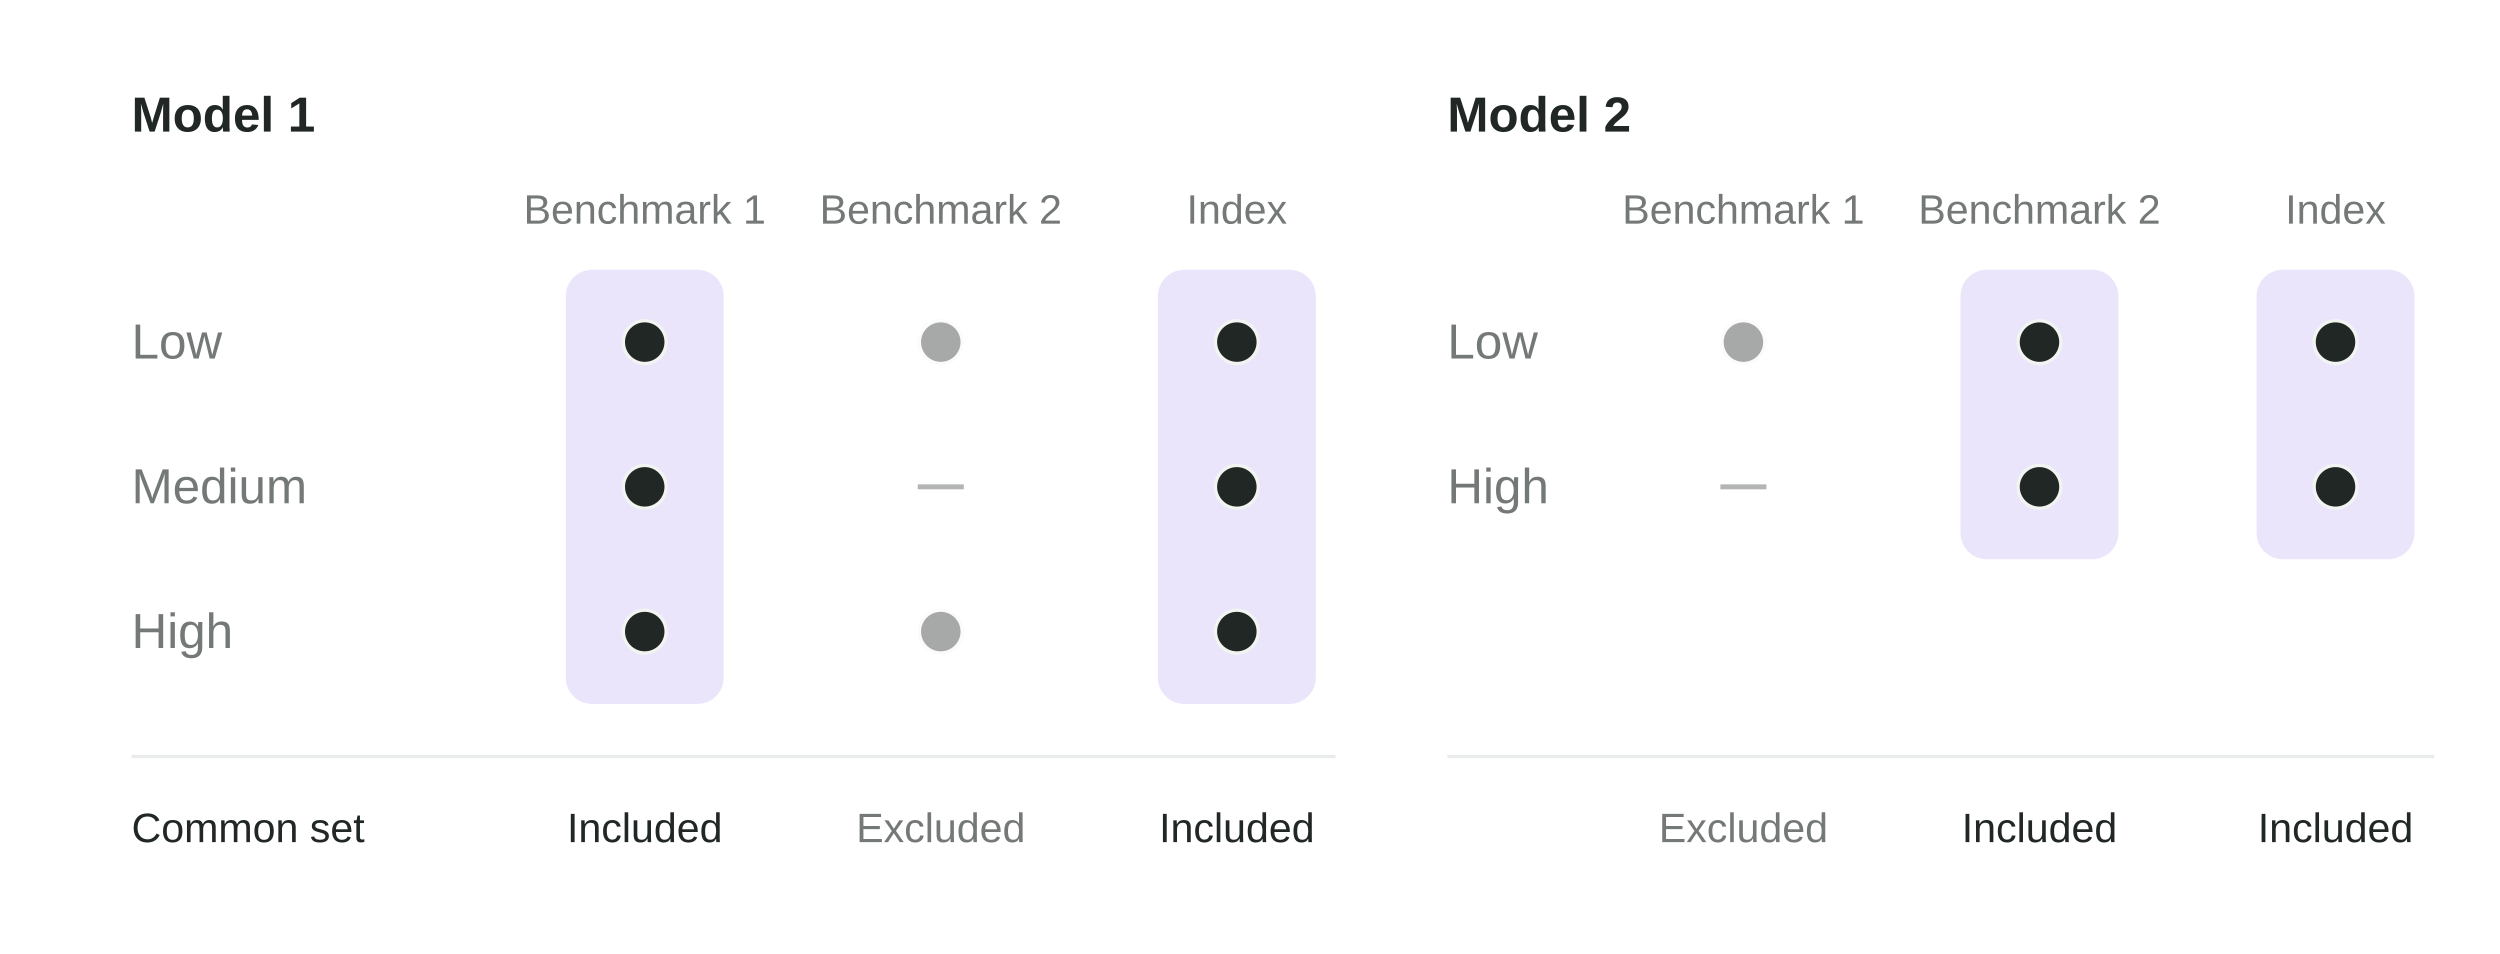
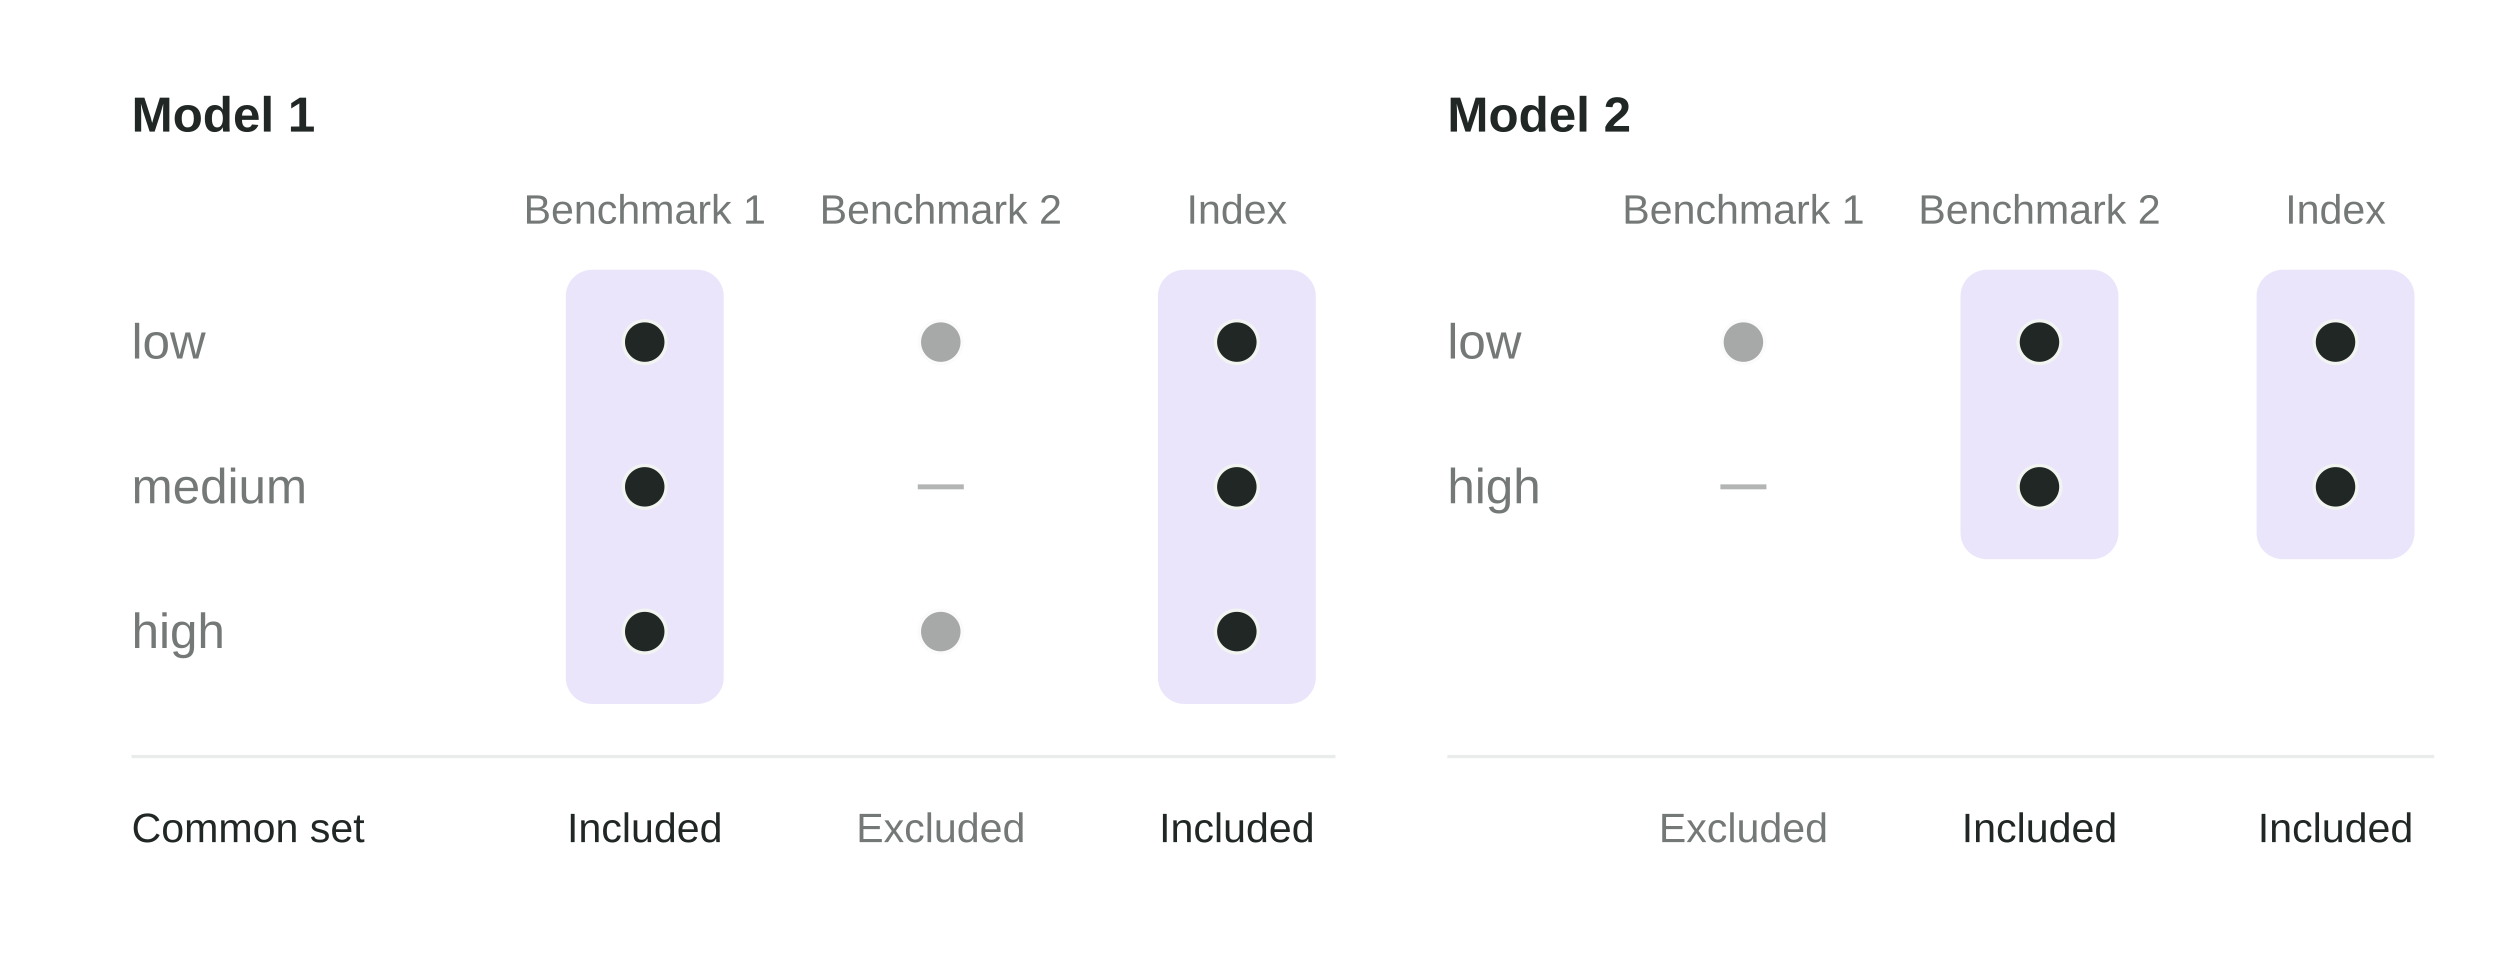
<svg xmlns="http://www.w3.org/2000/svg" viewBox="0 0 760 290" role="img" aria-labelledby="title desc">
  <style>
text{font-family:"Avenir Next","Segoe UI",Arial,sans-serif;font-size:15px;fill:#202724}
.num{font-family:"SFMono-Regular","SF Mono",Menlo,Consolas,monospace;font-size:14px}
.small{font-size:12.5px}.big{font-size:18px}.strong{font-weight:600}
.muted{fill-opacity:.62}.faint{opacity:.4}.half{opacity:.5}
.grid{fill:none;stroke:#202724;stroke-opacity:.09}
.guide{fill:none;stroke:#202724;stroke-opacity:.22}
.axis{fill:none;stroke:#202724;stroke-opacity:.34}
.ink{fill:#202724}.ink-line{fill:none;stroke:#202724}.ink-wash{fill:#202724;fill-opacity:.08}
.ring{stroke:#f2f4f2;stroke-width:2;paint-order:stroke}.gap{stroke:#f2f4f2;stroke-width:2}
.violet{fill:#6b47e0}.violet-line{fill:none;stroke:#6b47e0}.violet-wash{fill:#6b47e0;fill-opacity:.14}
.rose{fill:#c93f78}.rose-line{fill:none;stroke:#c93f78}.rose-wash{fill:#c93f78;fill-opacity:.14}
.amber{fill:#a8740c}.amber-line{fill:none;stroke:#a8740c}.amber-wash{fill:#a8740c;fill-opacity:.16}
.h0{stop-color:#3557e6}.h1{stop-color:#6b47e0}.h2{stop-color:#d9467f}
.land0{stop-color:#6b47e0;stop-opacity:.12}.land1{stop-color:#6b47e0;stop-opacity:.01}
.halo{opacity:0}
.m{font-size:1.12em}.mr,.mi,.mb{font-family:"KaTeX_Main","Latin Modern Roman","STIX Two Text","Cambria","Times New Roman",serif;font-style:normal;font-weight:400}.mb{font-weight:700}.mi{font-family:"KaTeX_Math","Latin Modern Math","STIX Two Text","Cambria Math","Times New Roman",serif;font-style:italic}
@media (prefers-color-scheme:dark){
text{fill:#f2f3ed}.muted{fill-opacity:.58}
.grid{stroke:#f2f3ed;stroke-opacity:.08}.guide{stroke:#f2f3ed;stroke-opacity:.2}.axis{stroke:#f2f3ed;stroke-opacity:.3}
.ink{fill:#f2f3ed}.ink-line{stroke:#f2f3ed}.ink-wash{fill:#f2f3ed;fill-opacity:.1}
.ring{stroke:#0b1016}.gap{stroke:#0b1016}
.violet{fill:#8f6bff}.violet-line{stroke:#8f6bff}.violet-wash{fill:#8f6bff;fill-opacity:.22}
.rose{fill:#e06296}.rose-line{stroke:#e06296}.rose-wash{fill:#e06296;fill-opacity:.2}
.amber{fill:#b98b24}.amber-line{stroke:#b98b24}.amber-wash{fill:#b98b24;fill-opacity:.22}
.h0{stop-color:#4a72ff}.h1{stop-color:#8f6bff}.h2{stop-color:#ff92bd}
.land0{stop-color:#6f8cff;stop-opacity:.16}.land1{stop-color:#6f8cff;stop-opacity:.02}
.halo{opacity:.55}
}
</style>
  <defs>
    <filter id="glow" x="-1" y="-1" width="3" height="3">
      <feGaussianBlur stdDeviation="3" />
    </filter>
    <marker id="tip-ink" viewBox="0 0 10 10" refX="8" refY="5" markerWidth="6" markerHeight="6" orient="auto-start-reverse">
      <path class="ink" d="M0 0L10 5L0 10Z" />
    </marker>
    <marker id="tip-violet" viewBox="0 0 10 10" refX="8" refY="5" markerWidth="6" markerHeight="6" orient="auto-start-reverse">
      <path class="violet" d="M0 0L10 5L0 10Z" />
    </marker>
    <marker id="tip-rose" viewBox="0 0 10 10" refX="8" refY="5" markerWidth="6" markerHeight="6" orient="auto-start-reverse">
      <path class="rose" d="M0 0L10 5L0 10Z" />
    </marker>
    <marker id="tip-amber" viewBox="0 0 10 10" refX="8" refY="5" markerWidth="6" markerHeight="6" orient="auto-start-reverse">
      <path class="amber" d="M0 0L10 5L0 10Z" />
    </marker>
  </defs>
  <text class="strong" x="40" y="40">Model 1</text>
  <rect class="violet-wash" x="172" y="82" width="48" height="132" rx="8" />
  <rect class="violet-wash" x="352" y="82" width="48" height="132" rx="8" />
  <text class="small muted" x="196" y="68" text-anchor="middle">Benchmark 1</text>
  <text class="small muted" x="286" y="68" text-anchor="middle">Benchmark 2</text>
  <text class="small muted" x="376" y="68" text-anchor="middle">Index</text>
-   <text class="muted" x="40" y="109">Low</text>
+   <text class="muted" x="40" y="109">low</text>
  <g>
    <circle class="ink halo" cx="196" cy="104" r="8" filter="url(#glow)" />
    <circle class="ink ring" cx="196" cy="104" r="6" />
  </g>
  <g class="faint">
    <circle class="ink halo" cx="286" cy="104" r="8" filter="url(#glow)" />
    <circle class="ink ring" cx="286" cy="104" r="6" />
  </g>
  <g>
    <circle class="ink halo" cx="376" cy="104" r="8" filter="url(#glow)" />
    <circle class="ink ring" cx="376" cy="104" r="6" />
  </g>
-   <text class="muted" x="40" y="153">Medium</text>
+   <text class="muted" x="40" y="153">medium</text>
  <g>
    <circle class="ink halo" cx="196" cy="148" r="8" filter="url(#glow)" />
    <circle class="ink ring" cx="196" cy="148" r="6" />
  </g>
  <path class="axis" d="M279 148L293 148" stroke-width="1.5" />
  <g>
    <circle class="ink halo" cx="376" cy="148" r="8" filter="url(#glow)" />
    <circle class="ink ring" cx="376" cy="148" r="6" />
  </g>
-   <text class="muted" x="40" y="197">High</text>
+   <text class="muted" x="40" y="197">high</text>
  <g>
    <circle class="ink halo" cx="196" cy="192" r="8" filter="url(#glow)" />
    <circle class="ink ring" cx="196" cy="192" r="6" />
  </g>
  <g class="faint">
    <circle class="ink halo" cx="286" cy="192" r="8" filter="url(#glow)" />
    <circle class="ink ring" cx="286" cy="192" r="6" />
  </g>
  <g>
    <circle class="ink halo" cx="376" cy="192" r="8" filter="url(#glow)" />
    <circle class="ink ring" cx="376" cy="192" r="6" />
  </g>
  <path class="grid" d="M40 230L406 230" />
  <text class="small" x="40" y="256">Common set</text>
  <text class="small" x="196" y="256" text-anchor="middle">Included</text>
  <text class="small muted" x="286" y="256" text-anchor="middle">Excluded</text>
  <text class="small" x="376" y="256" text-anchor="middle">Included</text>
  <text class="strong" x="440" y="40">Model 2</text>
  <rect class="violet-wash" x="596" y="82" width="48" height="88" rx="8" />
  <rect class="violet-wash" x="686" y="82" width="48" height="88" rx="8" />
  <text class="small muted" x="530" y="68" text-anchor="middle">Benchmark 1</text>
  <text class="small muted" x="620" y="68" text-anchor="middle">Benchmark 2</text>
  <text class="small muted" x="710" y="68" text-anchor="middle">Index</text>
-   <text class="muted" x="440" y="109">Low</text>
+   <text class="muted" x="440" y="109">low</text>
  <g class="faint">
    <circle class="ink halo" cx="530" cy="104" r="8" filter="url(#glow)" />
    <circle class="ink ring" cx="530" cy="104" r="6" />
  </g>
  <g>
    <circle class="ink halo" cx="620" cy="104" r="8" filter="url(#glow)" />
    <circle class="ink ring" cx="620" cy="104" r="6" />
  </g>
  <g>
    <circle class="ink halo" cx="710" cy="104" r="8" filter="url(#glow)" />
    <circle class="ink ring" cx="710" cy="104" r="6" />
  </g>
-   <text class="muted" x="440" y="153">High</text>
+   <text class="muted" x="440" y="153">high</text>
  <path class="axis" d="M523 148L537 148" stroke-width="1.5" />
  <g>
    <circle class="ink halo" cx="620" cy="148" r="8" filter="url(#glow)" />
    <circle class="ink ring" cx="620" cy="148" r="6" />
  </g>
  <g>
    <circle class="ink halo" cx="710" cy="148" r="8" filter="url(#glow)" />
    <circle class="ink ring" cx="710" cy="148" r="6" />
  </g>
  <path class="grid" d="M440 230L740 230" />
  <text class="small muted" x="530" y="256" text-anchor="middle">Excluded</text>
  <text class="small" x="620" y="256" text-anchor="middle">Included</text>
  <text class="small" x="710" y="256" text-anchor="middle">Included</text>
</svg>
